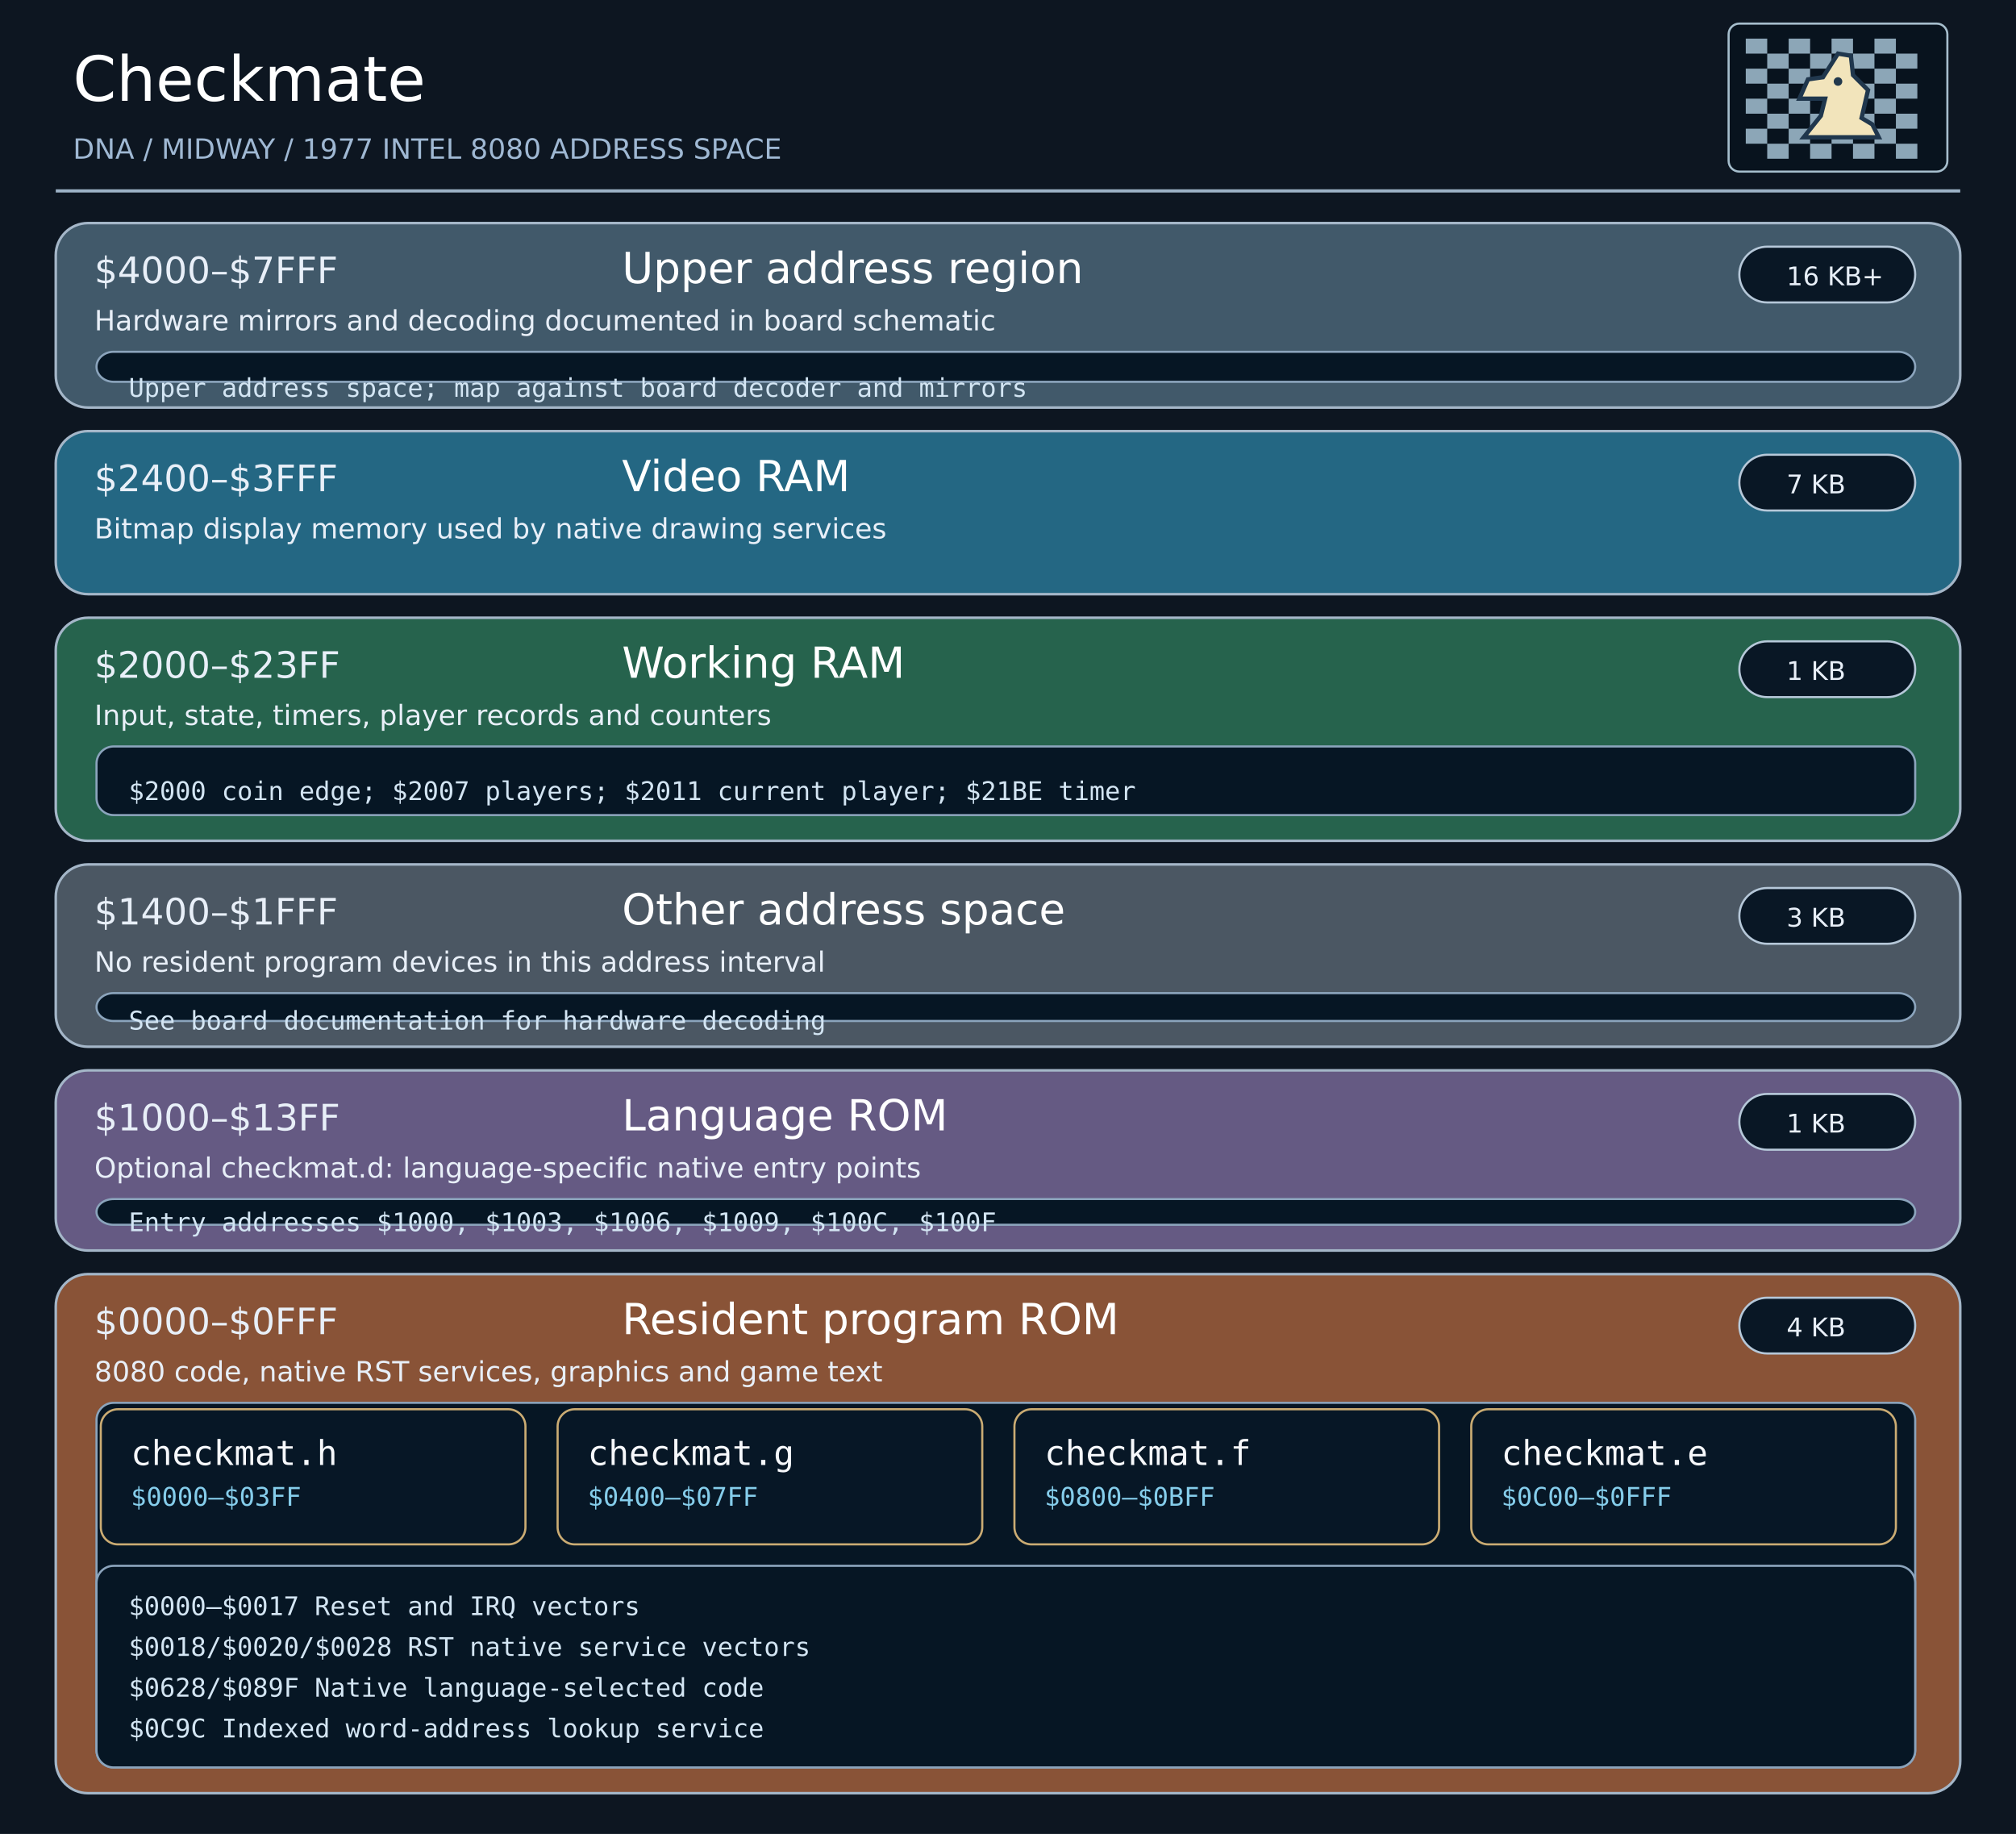
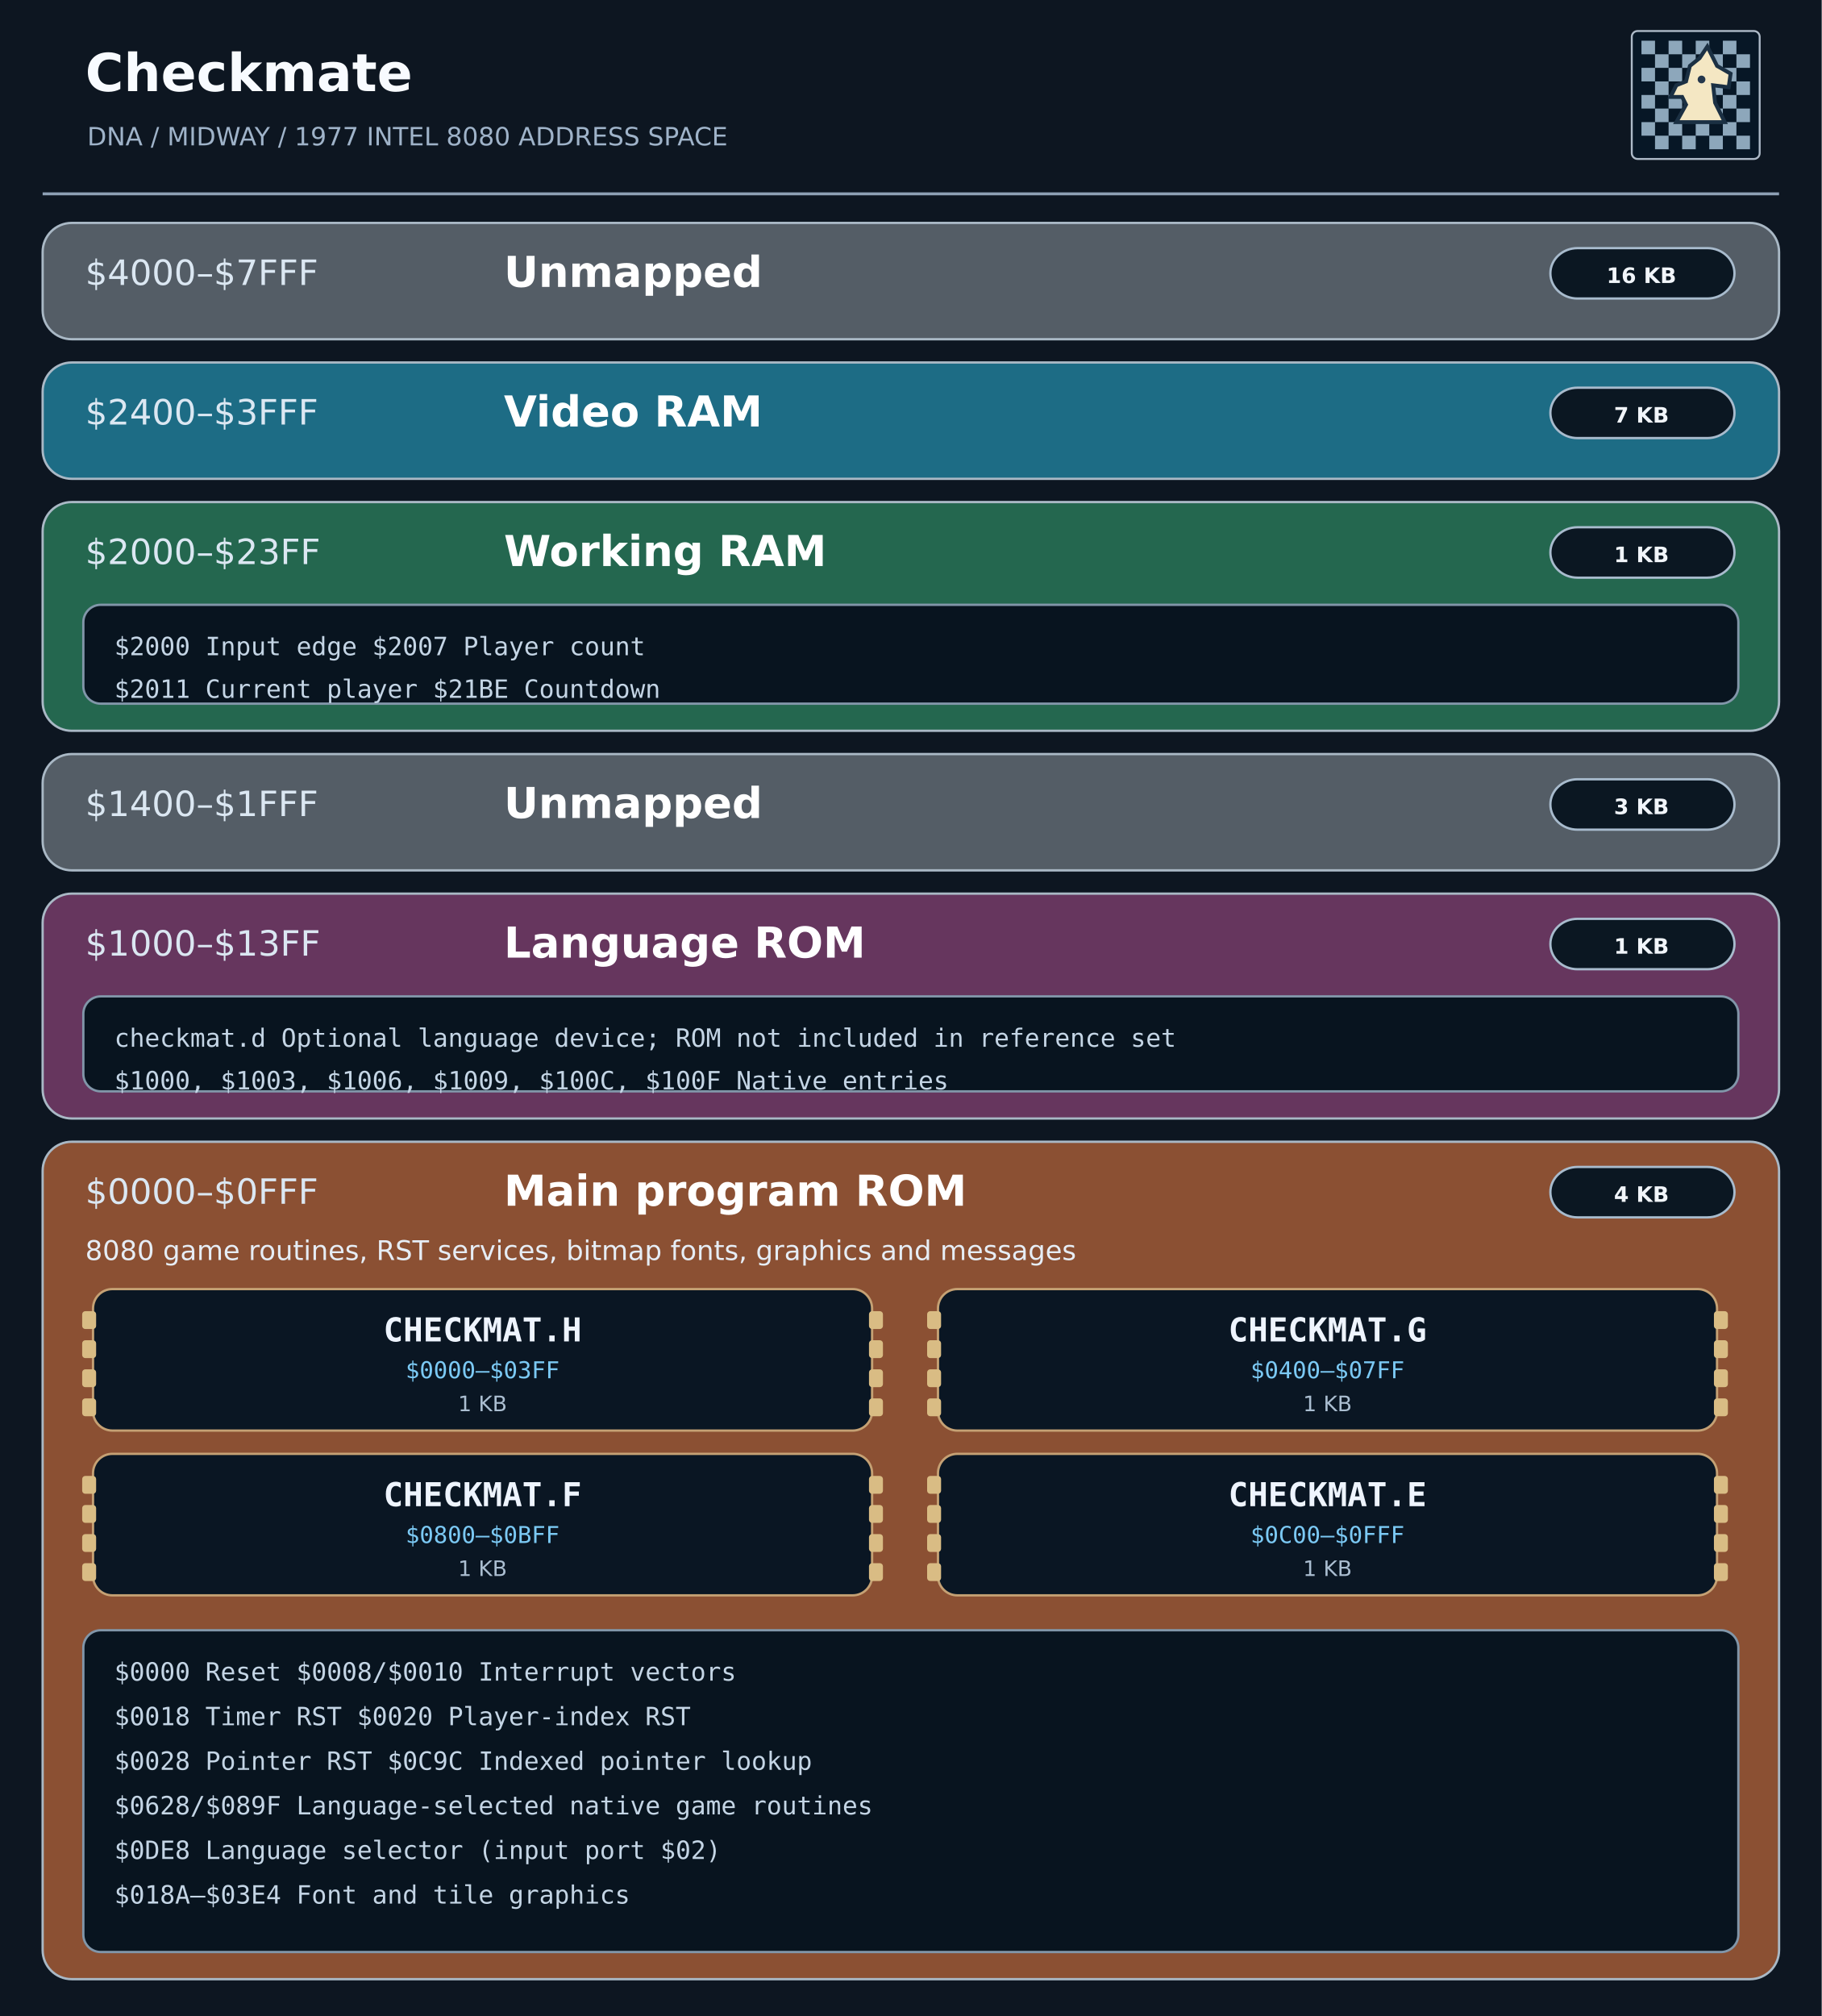
- <svg xmlns="http://www.w3.org/2000/svg" width="940" height="855" viewBox="0 0 940 855" role="img" aria-label="Checkmate 8080 memory map">
-   <rect width="940" height="855" fill="#0d1621" />
-   <text x="34" y="47" font-family="DejaVu Sans,Arial,sans-serif" font-size="29" fill="#ffffff">Checkmate</text>
-   <text x="34" y="74" font-family="DejaVu Sans,Arial,sans-serif" font-size="13" fill="#9fb8d3">DNA / MIDWAY / 1977 INTEL 8080 ADDRESS SPACE</text>
-   <g transform="translate(806 11)">
-     <rect width="102" height="69" rx="5" fill="#08131e" stroke="#a6becd" />
-     <rect x="8" y="7" width="10" height="7" fill="#8ca6b7" />
-     <rect x="28" y="7" width="10" height="7" fill="#8ca6b7" />
-     <rect x="48" y="7" width="10" height="7" fill="#8ca6b7" />
-     <rect x="68" y="7" width="10" height="7" fill="#8ca6b7" />
-     <rect x="18" y="14" width="10" height="7" fill="#8ca6b7" />
-     <rect x="38" y="14" width="10" height="7" fill="#8ca6b7" />
-     <rect x="58" y="14" width="10" height="7" fill="#8ca6b7" />
-     <rect x="78" y="14" width="10" height="7" fill="#8ca6b7" />
-     <rect x="8" y="21" width="10" height="7" fill="#8ca6b7" />
-     <rect x="28" y="21" width="10" height="7" fill="#8ca6b7" />
-     <rect x="48" y="21" width="10" height="7" fill="#8ca6b7" />
-     <rect x="68" y="21" width="10" height="7" fill="#8ca6b7" />
-     <rect x="18" y="28" width="10" height="7" fill="#8ca6b7" />
-     <rect x="38" y="28" width="10" height="7" fill="#8ca6b7" />
-     <rect x="58" y="28" width="10" height="7" fill="#8ca6b7" />
-     <rect x="78" y="28" width="10" height="7" fill="#8ca6b7" />
-     <rect x="8" y="35" width="10" height="7" fill="#8ca6b7" />
-     <rect x="28" y="35" width="10" height="7" fill="#8ca6b7" />
-     <rect x="48" y="35" width="10" height="7" fill="#8ca6b7" />
-     <rect x="68" y="35" width="10" height="7" fill="#8ca6b7" />
-     <rect x="18" y="42" width="10" height="7" fill="#8ca6b7" />
-     <rect x="38" y="42" width="10" height="7" fill="#8ca6b7" />
-     <rect x="58" y="42" width="10" height="7" fill="#8ca6b7" />
-     <rect x="78" y="42" width="10" height="7" fill="#8ca6b7" />
-     <rect x="8" y="49" width="10" height="7" fill="#8ca6b7" />
-     <rect x="28" y="49" width="10" height="7" fill="#8ca6b7" />
-     <rect x="48" y="49" width="10" height="7" fill="#8ca6b7" />
-     <rect x="68" y="49" width="10" height="7" fill="#8ca6b7" />
-     <rect x="18" y="56" width="10" height="7" fill="#8ca6b7" />
-     <rect x="38" y="56" width="10" height="7" fill="#8ca6b7" />
-     <rect x="58" y="56" width="10" height="7" fill="#8ca6b7" />
-     <rect x="78" y="56" width="10" height="7" fill="#8ca6b7" />
-     <path d="M51 14 L44 25 37 26 33 35 45 35 43 43 35 53 70 53 67 47 62 44 65 31 58 24 57 15 Z" fill="#f2e4bb" stroke="#20374d" stroke-width="2" />
-     <circle cx="51" cy="27" r="2" fill="#22384c" />
+ <svg xmlns="http://www.w3.org/2000/svg" width="940" height="1040" viewBox="0 0 940 1040" role="img" aria-label="Checkmate Intel 8080 memory map">
+   <rect width="940" height="1040" fill="#0d1621" />
+   <g transform="translate(842 16)">
+     <rect x="0" y="0" width="66" height="66" rx="3" fill="#071726" stroke="#adbac8" />
+     <rect x="5" y="5" width="7" height="7" fill="#8da7bb" />
+     <rect x="19" y="5" width="7" height="7" fill="#8da7bb" />
+     <rect x="33" y="5" width="7" height="7" fill="#8da7bb" />
+     <rect x="47" y="5" width="7" height="7" fill="#8da7bb" />
+     <rect x="12" y="12" width="7" height="7" fill="#8da7bb" />
+     <rect x="26" y="12" width="7" height="7" fill="#8da7bb" />
+     <rect x="40" y="12" width="7" height="7" fill="#8da7bb" />
+     <rect x="54" y="12" width="7" height="7" fill="#8da7bb" />
+     <rect x="5" y="19" width="7" height="7" fill="#8da7bb" />
+     <rect x="19" y="19" width="7" height="7" fill="#8da7bb" />
+     <rect x="33" y="19" width="7" height="7" fill="#8da7bb" />
+     <rect x="47" y="19" width="7" height="7" fill="#8da7bb" />
+     <rect x="12" y="26" width="7" height="7" fill="#8da7bb" />
+     <rect x="26" y="26" width="7" height="7" fill="#8da7bb" />
+     <rect x="40" y="26" width="7" height="7" fill="#8da7bb" />
+     <rect x="54" y="26" width="7" height="7" fill="#8da7bb" />
+     <rect x="5" y="33" width="7" height="7" fill="#8da7bb" />
+     <rect x="19" y="33" width="7" height="7" fill="#8da7bb" />
+     <rect x="33" y="33" width="7" height="7" fill="#8da7bb" />
+     <rect x="47" y="33" width="7" height="7" fill="#8da7bb" />
+     <rect x="12" y="40" width="7" height="7" fill="#8da7bb" />
+     <rect x="26" y="40" width="7" height="7" fill="#8da7bb" />
+     <rect x="40" y="40" width="7" height="7" fill="#8da7bb" />
+     <rect x="54" y="40" width="7" height="7" fill="#8da7bb" />
+     <rect x="5" y="47" width="7" height="7" fill="#8da7bb" />
+     <rect x="19" y="47" width="7" height="7" fill="#8da7bb" />
+     <rect x="33" y="47" width="7" height="7" fill="#8da7bb" />
+     <rect x="47" y="47" width="7" height="7" fill="#8da7bb" />
+     <rect x="12" y="54" width="7" height="7" fill="#8da7bb" />
+     <rect x="26" y="54" width="7" height="7" fill="#8da7bb" />
+     <rect x="40" y="54" width="7" height="7" fill="#8da7bb" />
+     <rect x="54" y="54" width="7" height="7" fill="#8da7bb" />
+     <path d="M39 8L44 18 51 22 50 29 42 28 43 37 48 47 23 47 28 38 26 34 20 34 23 28 28 26 30 18 35 14Z" fill="#f4e7c3" stroke="#1b3043" stroke-width="2" />
+     <circle cx="36" cy="25" r="2" fill="#24374c" />
  </g>
-   <path d="M26 89 H914" stroke="#9cb2c6" stroke-width="1.5" />
-   <rect x="26" y="104" width="888" height="86" rx="15" fill="#41596a" stroke="#a4b6c8" stroke-width="1.2" />
-   <text x="44" y="132" font-family="DejaVu Sans,Arial,sans-serif" font-size="17" fill="#e8eff8">$4000–$7FFF</text>
-   <text x="290" y="132" font-family="DejaVu Sans,Arial,sans-serif" font-size="20" fill="white">Upper address region</text>
-   <rect x="811" y="115" width="82" height="26" rx="13" fill="#091725" stroke="#b6c8d9" />
-   <text x="833" y="133" font-family="DejaVu Sans,Arial,sans-serif" font-size="12" fill="#e8eff8">16 KB+</text>
-   <text x="44" y="154" font-family="DejaVu Sans,Arial,sans-serif" font-size="13" fill="#e8eff8">Hardware mirrors and decoding documented in board schematic</text>
-   <rect x="45" y="164" width="848" height="14" rx="8" fill="#061624" stroke="#8ba4bc" />
-   <text x="60" y="185" font-family="DejaVu Sans Mono,monospace" font-size="12" fill="#d3e5f3">Upper address space; map against board decoder and mirrors</text>
-   <rect x="26" y="201" width="888" height="76" rx="15" fill="#246783" stroke="#a4b6c8" stroke-width="1.2" />
-   <text x="44" y="229" font-family="DejaVu Sans,Arial,sans-serif" font-size="17" fill="#e8eff8">$2400–$3FFF</text>
-   <text x="290" y="229" font-family="DejaVu Sans,Arial,sans-serif" font-size="20" fill="white">Video RAM</text>
-   <rect x="811" y="212" width="82" height="26" rx="13" fill="#091725" stroke="#b6c8d9" />
-   <text x="833" y="230" font-family="DejaVu Sans,Arial,sans-serif" font-size="12" fill="#e8eff8">7 KB</text>
-   <text x="44" y="251" font-family="DejaVu Sans,Arial,sans-serif" font-size="13" fill="#e8eff8">Bitmap display memory used by native drawing services</text>
-   <rect x="26" y="288" width="888" height="104" rx="15" fill="#26634d" stroke="#a4b6c8" stroke-width="1.2" />
-   <text x="44" y="316" font-family="DejaVu Sans,Arial,sans-serif" font-size="17" fill="#e8eff8">$2000–$23FF</text>
-   <text x="290" y="316" font-family="DejaVu Sans,Arial,sans-serif" font-size="20" fill="white">Working RAM</text>
-   <rect x="811" y="299" width="82" height="26" rx="13" fill="#091725" stroke="#b6c8d9" />
-   <text x="833" y="317" font-family="DejaVu Sans,Arial,sans-serif" font-size="12" fill="#e8eff8">1 KB</text>
-   <text x="44" y="338" font-family="DejaVu Sans,Arial,sans-serif" font-size="13" fill="#e8eff8">Input, state, timers, player records and counters</text>
-   <rect x="45" y="348" width="848" height="32" rx="8" fill="#061624" stroke="#8ba4bc" />
-   <text x="60" y="373" font-family="DejaVu Sans Mono,monospace" font-size="12" fill="#d3e5f3">$2000 coin edge; $2007 players; $2011 current player; $21BE timer</text>
-   <rect x="26" y="403" width="888" height="85" rx="15" fill="#4b5763" stroke="#a4b6c8" stroke-width="1.2" />
-   <text x="44" y="431" font-family="DejaVu Sans,Arial,sans-serif" font-size="17" fill="#e8eff8">$1400–$1FFF</text>
-   <text x="290" y="431" font-family="DejaVu Sans,Arial,sans-serif" font-size="20" fill="white">Other address space</text>
-   <rect x="811" y="414" width="82" height="26" rx="13" fill="#091725" stroke="#b6c8d9" />
-   <text x="833" y="432" font-family="DejaVu Sans,Arial,sans-serif" font-size="12" fill="#e8eff8">3 KB</text>
-   <text x="44" y="453" font-family="DejaVu Sans,Arial,sans-serif" font-size="13" fill="#e8eff8">No resident program devices in this address interval</text>
-   <rect x="45" y="463" width="848" height="13" rx="8" fill="#061624" stroke="#8ba4bc" />
-   <text x="60" y="480" font-family="DejaVu Sans Mono,monospace" font-size="12" fill="#d3e5f3">See board documentation for hardware decoding</text>
-   <rect x="26" y="499" width="888" height="84" rx="15" fill="#655a83" stroke="#a4b6c8" stroke-width="1.2" />
-   <text x="44" y="527" font-family="DejaVu Sans,Arial,sans-serif" font-size="17" fill="#e8eff8">$1000–$13FF</text>
-   <text x="290" y="527" font-family="DejaVu Sans,Arial,sans-serif" font-size="20" fill="white">Language ROM</text>
-   <rect x="811" y="510" width="82" height="26" rx="13" fill="#091725" stroke="#b6c8d9" />
-   <text x="833" y="528" font-family="DejaVu Sans,Arial,sans-serif" font-size="12" fill="#e8eff8">1 KB</text>
-   <text x="44" y="549" font-family="DejaVu Sans,Arial,sans-serif" font-size="13" fill="#e8eff8">Optional checkmat.d: language-specific native entry points</text>
-   <rect x="45" y="559" width="848" height="12" rx="8" fill="#061624" stroke="#8ba4bc" />
-   <text x="60" y="574" font-family="DejaVu Sans Mono,monospace" font-size="12" fill="#d3e5f3">Entry addresses $1000, $1003, $1006, $1009, $100C, $100F</text>
-   <rect x="26" y="594" width="888" height="242" rx="15" fill="#895337" stroke="#a4b6c8" stroke-width="1.2" />
-   <text x="44" y="622" font-family="DejaVu Sans,Arial,sans-serif" font-size="17" fill="#e8eff8">$0000–$0FFF</text>
-   <text x="290" y="622" font-family="DejaVu Sans,Arial,sans-serif" font-size="20" fill="white">Resident program ROM</text>
-   <rect x="811" y="605" width="82" height="26" rx="13" fill="#091725" stroke="#b6c8d9" />
-   <text x="833" y="623" font-family="DejaVu Sans,Arial,sans-serif" font-size="12" fill="#e8eff8">4 KB</text>
-   <text x="44" y="644" font-family="DejaVu Sans,Arial,sans-serif" font-size="13" fill="#e8eff8">8080 code, native RST services, graphics and game text</text>
-   <rect x="45" y="654" width="848" height="170" rx="8" fill="#061624" stroke="#8ba4bc" />
-   <g>
-     <rect x="47" y="657" width="198" height="63" rx="8" fill="#071726" stroke="#cbac73" />
-     <text x="61" y="683" font-family="DejaVu Sans Mono,monospace" font-size="16" fill="#f6f8fb">checkmat.h</text>
-     <text x="61" y="702" font-family="DejaVu Sans Mono,monospace" font-size="12" fill="#85cdeb">$0000–$03FF</text>
-     <rect x="260" y="657" width="198" height="63" rx="8" fill="#071726" stroke="#cbac73" />
-     <text x="274" y="683" font-family="DejaVu Sans Mono,monospace" font-size="16" fill="#f6f8fb">checkmat.g</text>
-     <text x="274" y="702" font-family="DejaVu Sans Mono,monospace" font-size="12" fill="#85cdeb">$0400–$07FF</text>
-     <rect x="473" y="657" width="198" height="63" rx="8" fill="#071726" stroke="#cbac73" />
-     <text x="487" y="683" font-family="DejaVu Sans Mono,monospace" font-size="16" fill="#f6f8fb">checkmat.f</text>
-     <text x="487" y="702" font-family="DejaVu Sans Mono,monospace" font-size="12" fill="#85cdeb">$0800–$0BFF</text>
-     <rect x="686" y="657" width="198" height="63" rx="8" fill="#071726" stroke="#cbac73" />
-     <text x="700" y="683" font-family="DejaVu Sans Mono,monospace" font-size="16" fill="#f6f8fb">checkmat.e</text>
-     <text x="700" y="702" font-family="DejaVu Sans Mono,monospace" font-size="12" fill="#85cdeb">$0C00–$0FFF</text>
-   </g>
-   <rect x="45" y="730" width="848" height="94" rx="8" fill="#061624" stroke="#8ba4bc" />
-   <text x="60" y="753" font-family="DejaVu Sans Mono,monospace" font-size="12" fill="#d3e5f3">$0000–$0017  Reset and IRQ vectors</text>
-   <text x="60" y="772" font-family="DejaVu Sans Mono,monospace" font-size="12" fill="#d3e5f3">$0018/$0020/$0028  RST native service vectors</text>
-   <text x="60" y="791" font-family="DejaVu Sans Mono,monospace" font-size="12" fill="#d3e5f3">$0628/$089F  Native language-selected code</text>
-   <text x="60" y="810" font-family="DejaVu Sans Mono,monospace" font-size="12" fill="#d3e5f3">$0C9C  Indexed word-address lookup service</text>
+   <text x="44" y="47" font-family="DejaVu Sans,Arial,sans-serif" font-size="27" fill="#f8fbff" font-weight="700">Checkmate</text>
+   <text x="45" y="75" font-family="DejaVu Sans,Arial,sans-serif" font-size="13" fill="#9fb3c9">DNA  /  MIDWAY  /  1977     INTEL 8080 ADDRESS SPACE</text>
+   <path d="M22 100 H918" stroke="#8da0b5" stroke-width="1.5" />
+   <rect x="22" y="115" width="896" height="60" rx="15" fill="#545d66" stroke="#a9b8c5" stroke-width="1.2" />
+   <text x="44" y="147" font-family="DejaVu Sans,Arial,sans-serif" font-size="18" fill="#dbe7f2">$4000–$7FFF</text>
+   <text x="260" y="148" font-family="DejaVu Sans,Arial,sans-serif" font-size="22" fill="#fff" font-weight="600">Unmapped</text>
+   <rect x="800" y="128" width="95" height="26" rx="14" fill="#0b1722" stroke="#a8bbcd" stroke-width="1.2" />
+   <text x="847" y="146" font-family="DejaVu Sans,Arial,sans-serif" font-size="11" fill="#f1f5fa" font-weight="600" text-anchor="middle">16 KB</text>
+   <rect x="22" y="187" width="896" height="60" rx="15" fill="#1d6c85" stroke="#a9b8c5" stroke-width="1.2" />
+   <text x="44" y="219" font-family="DejaVu Sans,Arial,sans-serif" font-size="18" fill="#dbe7f2">$2400–$3FFF</text>
+   <text x="260" y="220" font-family="DejaVu Sans,Arial,sans-serif" font-size="22" fill="#fff" font-weight="600">Video RAM</text>
+   <rect x="800" y="200" width="95" height="26" rx="14" fill="#0b1722" stroke="#a8bbcd" stroke-width="1.2" />
+   <text x="847" y="218" font-family="DejaVu Sans,Arial,sans-serif" font-size="11" fill="#f1f5fa" font-weight="600" text-anchor="middle">7 KB</text>
+   <rect x="22" y="259" width="896" height="118" rx="15" fill="#24674f" stroke="#a9b8c5" stroke-width="1.2" />
+   <text x="44" y="291" font-family="DejaVu Sans,Arial,sans-serif" font-size="18" fill="#dbe7f2">$2000–$23FF</text>
+   <text x="260" y="292" font-family="DejaVu Sans,Arial,sans-serif" font-size="22" fill="#fff" font-weight="600">Working RAM</text>
+   <rect x="800" y="272" width="95" height="26" rx="14" fill="#0b1722" stroke="#a8bbcd" stroke-width="1.2" />
+   <text x="847" y="290" font-family="DejaVu Sans,Arial,sans-serif" font-size="11" fill="#f1f5fa" font-weight="600" text-anchor="middle">1 KB</text>
+   <rect x="43" y="312" width="854" height="51" rx="9" fill="#08141f" stroke="#8196a9" stroke-width="1.2" />
+   <text x="59" y="338" font-family="DejaVu Sans Mono,monospace" font-size="13" fill="#c4d5e5">$2000  Input edge         $2007  Player count</text>
+   <text x="59" y="360" font-family="DejaVu Sans Mono,monospace" font-size="13" fill="#c4d5e5">$2011  Current player     $21BE  Countdown</text>
+   <rect x="22" y="389" width="896" height="60" rx="15" fill="#545d66" stroke="#a9b8c5" stroke-width="1.2" />
+   <text x="44" y="421" font-family="DejaVu Sans,Arial,sans-serif" font-size="18" fill="#dbe7f2">$1400–$1FFF</text>
+   <text x="260" y="422" font-family="DejaVu Sans,Arial,sans-serif" font-size="22" fill="#fff" font-weight="600">Unmapped</text>
+   <rect x="800" y="402" width="95" height="26" rx="14" fill="#0b1722" stroke="#a8bbcd" stroke-width="1.2" />
+   <text x="847" y="420" font-family="DejaVu Sans,Arial,sans-serif" font-size="11" fill="#f1f5fa" font-weight="600" text-anchor="middle">3 KB</text>
+   <rect x="22" y="461" width="896" height="116" rx="15" fill="#66365e" stroke="#a9b8c5" stroke-width="1.2" />
+   <text x="44" y="493" font-family="DejaVu Sans,Arial,sans-serif" font-size="18" fill="#dbe7f2">$1000–$13FF</text>
+   <text x="260" y="494" font-family="DejaVu Sans,Arial,sans-serif" font-size="22" fill="#fff" font-weight="600">Language ROM</text>
+   <rect x="800" y="474" width="95" height="26" rx="14" fill="#0b1722" stroke="#a8bbcd" stroke-width="1.2" />
+   <text x="847" y="492" font-family="DejaVu Sans,Arial,sans-serif" font-size="11" fill="#f1f5fa" font-weight="600" text-anchor="middle">1 KB</text>
+   <rect x="43" y="514" width="854" height="49" rx="9" fill="#08141f" stroke="#8196a9" stroke-width="1.2" />
+   <text x="59" y="540" font-family="DejaVu Sans Mono,monospace" font-size="13" fill="#c4d5e5">checkmat.d  Optional language device; ROM not included in reference set</text>
+   <text x="59" y="562" font-family="DejaVu Sans Mono,monospace" font-size="13" fill="#c4d5e5">$1000, $1003, $1006, $1009, $100C, $100F  Native entries</text>
+   <rect x="22" y="589" width="896" height="432" rx="15" fill="#8b5033" stroke="#a9b8c5" stroke-width="1.2" />
+   <text x="44" y="621" font-family="DejaVu Sans,Arial,sans-serif" font-size="18" fill="#dbe7f2">$0000–$0FFF</text>
+   <text x="260" y="622" font-family="DejaVu Sans,Arial,sans-serif" font-size="22" fill="#fff" font-weight="600">Main program ROM</text>
+   <rect x="800" y="602" width="95" height="26" rx="14" fill="#0b1722" stroke="#a8bbcd" stroke-width="1.2" />
+   <text x="847" y="620" font-family="DejaVu Sans,Arial,sans-serif" font-size="11" fill="#f1f5fa" font-weight="600" text-anchor="middle">4 KB</text>
+   <text x="44" y="650" font-family="DejaVu Sans,Arial,sans-serif" font-size="14" fill="#e6edf5">8080 game routines, RST services, bitmap fonts, graphics and messages</text>
+   <rect x="48" y="665" width="402" height="73" rx="10" fill="#0a1623" stroke="#c5a174" stroke-width="1.2" />
+   <rect x="43" y="677" width="6" height="8" rx="1" fill="#d9bc84" stroke="#d9bc84" stroke-width="1.2" />
+   <rect x="449" y="677" width="6" height="8" rx="1" fill="#d9bc84" stroke="#d9bc84" stroke-width="1.2" />
+   <rect x="43" y="692" width="6" height="8" rx="1" fill="#d9bc84" stroke="#d9bc84" stroke-width="1.2" />
+   <rect x="449" y="692" width="6" height="8" rx="1" fill="#d9bc84" stroke="#d9bc84" stroke-width="1.2" />
+   <rect x="43" y="707" width="6" height="8" rx="1" fill="#d9bc84" stroke="#d9bc84" stroke-width="1.2" />
+   <rect x="449" y="707" width="6" height="8" rx="1" fill="#d9bc84" stroke="#d9bc84" stroke-width="1.2" />
+   <rect x="43" y="722" width="6" height="8" rx="1" fill="#d9bc84" stroke="#d9bc84" stroke-width="1.2" />
+   <rect x="449" y="722" width="6" height="8" rx="1" fill="#d9bc84" stroke="#d9bc84" stroke-width="1.2" />
+   <text x="249" y="692" font-family="DejaVu Sans Mono,monospace" font-size="17" fill="#eef4fe" font-weight="600" text-anchor="middle">CHECKMAT.H</text>
+   <text x="249" y="711" font-family="DejaVu Sans Mono,monospace" font-size="12" fill="#7bc9f4" text-anchor="middle">$0000–$03FF</text>
+   <text x="249" y="728" font-family="DejaVu Sans,Arial,sans-serif" font-size="11" fill="#abbed1" text-anchor="middle">1 KB</text>
+   <rect x="484" y="665" width="402" height="73" rx="10" fill="#0a1623" stroke="#c5a174" stroke-width="1.2" />
+   <rect x="479" y="677" width="6" height="8" rx="1" fill="#d9bc84" stroke="#d9bc84" stroke-width="1.2" />
+   <rect x="885" y="677" width="6" height="8" rx="1" fill="#d9bc84" stroke="#d9bc84" stroke-width="1.2" />
+   <rect x="479" y="692" width="6" height="8" rx="1" fill="#d9bc84" stroke="#d9bc84" stroke-width="1.2" />
+   <rect x="885" y="692" width="6" height="8" rx="1" fill="#d9bc84" stroke="#d9bc84" stroke-width="1.2" />
+   <rect x="479" y="707" width="6" height="8" rx="1" fill="#d9bc84" stroke="#d9bc84" stroke-width="1.2" />
+   <rect x="885" y="707" width="6" height="8" rx="1" fill="#d9bc84" stroke="#d9bc84" stroke-width="1.2" />
+   <rect x="479" y="722" width="6" height="8" rx="1" fill="#d9bc84" stroke="#d9bc84" stroke-width="1.2" />
+   <rect x="885" y="722" width="6" height="8" rx="1" fill="#d9bc84" stroke="#d9bc84" stroke-width="1.2" />
+   <text x="685" y="692" font-family="DejaVu Sans Mono,monospace" font-size="17" fill="#eef4fe" font-weight="600" text-anchor="middle">CHECKMAT.G</text>
+   <text x="685" y="711" font-family="DejaVu Sans Mono,monospace" font-size="12" fill="#7bc9f4" text-anchor="middle">$0400–$07FF</text>
+   <text x="685" y="728" font-family="DejaVu Sans,Arial,sans-serif" font-size="11" fill="#abbed1" text-anchor="middle">1 KB</text>
+   <rect x="48" y="750" width="402" height="73" rx="10" fill="#0a1623" stroke="#c5a174" stroke-width="1.2" />
+   <rect x="43" y="762" width="6" height="8" rx="1" fill="#d9bc84" stroke="#d9bc84" stroke-width="1.2" />
+   <rect x="449" y="762" width="6" height="8" rx="1" fill="#d9bc84" stroke="#d9bc84" stroke-width="1.2" />
+   <rect x="43" y="777" width="6" height="8" rx="1" fill="#d9bc84" stroke="#d9bc84" stroke-width="1.2" />
+   <rect x="449" y="777" width="6" height="8" rx="1" fill="#d9bc84" stroke="#d9bc84" stroke-width="1.2" />
+   <rect x="43" y="792" width="6" height="8" rx="1" fill="#d9bc84" stroke="#d9bc84" stroke-width="1.2" />
+   <rect x="449" y="792" width="6" height="8" rx="1" fill="#d9bc84" stroke="#d9bc84" stroke-width="1.2" />
+   <rect x="43" y="807" width="6" height="8" rx="1" fill="#d9bc84" stroke="#d9bc84" stroke-width="1.2" />
+   <rect x="449" y="807" width="6" height="8" rx="1" fill="#d9bc84" stroke="#d9bc84" stroke-width="1.2" />
+   <text x="249" y="777" font-family="DejaVu Sans Mono,monospace" font-size="17" fill="#eef4fe" font-weight="600" text-anchor="middle">CHECKMAT.F</text>
+   <text x="249" y="796" font-family="DejaVu Sans Mono,monospace" font-size="12" fill="#7bc9f4" text-anchor="middle">$0800–$0BFF</text>
+   <text x="249" y="813" font-family="DejaVu Sans,Arial,sans-serif" font-size="11" fill="#abbed1" text-anchor="middle">1 KB</text>
+   <rect x="484" y="750" width="402" height="73" rx="10" fill="#0a1623" stroke="#c5a174" stroke-width="1.2" />
+   <rect x="479" y="762" width="6" height="8" rx="1" fill="#d9bc84" stroke="#d9bc84" stroke-width="1.2" />
+   <rect x="885" y="762" width="6" height="8" rx="1" fill="#d9bc84" stroke="#d9bc84" stroke-width="1.2" />
+   <rect x="479" y="777" width="6" height="8" rx="1" fill="#d9bc84" stroke="#d9bc84" stroke-width="1.2" />
+   <rect x="885" y="777" width="6" height="8" rx="1" fill="#d9bc84" stroke="#d9bc84" stroke-width="1.2" />
+   <rect x="479" y="792" width="6" height="8" rx="1" fill="#d9bc84" stroke="#d9bc84" stroke-width="1.2" />
+   <rect x="885" y="792" width="6" height="8" rx="1" fill="#d9bc84" stroke="#d9bc84" stroke-width="1.2" />
+   <rect x="479" y="807" width="6" height="8" rx="1" fill="#d9bc84" stroke="#d9bc84" stroke-width="1.2" />
+   <rect x="885" y="807" width="6" height="8" rx="1" fill="#d9bc84" stroke="#d9bc84" stroke-width="1.2" />
+   <text x="685" y="777" font-family="DejaVu Sans Mono,monospace" font-size="17" fill="#eef4fe" font-weight="600" text-anchor="middle">CHECKMAT.E</text>
+   <text x="685" y="796" font-family="DejaVu Sans Mono,monospace" font-size="12" fill="#7bc9f4" text-anchor="middle">$0C00–$0FFF</text>
+   <text x="685" y="813" font-family="DejaVu Sans,Arial,sans-serif" font-size="11" fill="#abbed1" text-anchor="middle">1 KB</text>
+   <rect x="43" y="841" width="854" height="166" rx="9" fill="#08141f" stroke="#8196a9" stroke-width="1.2" />
+   <text x="59" y="867" font-family="DejaVu Sans Mono,monospace" font-size="13" fill="#c4d5e5">$0000   Reset       $0008/$0010  Interrupt vectors</text>
+   <text x="59" y="890" font-family="DejaVu Sans Mono,monospace" font-size="13" fill="#c4d5e5">$0018   Timer RST  $0020  Player-index RST</text>
+   <text x="59" y="913" font-family="DejaVu Sans Mono,monospace" font-size="13" fill="#c4d5e5">$0028   Pointer RST       $0C9C  Indexed pointer lookup</text>
+   <text x="59" y="936" font-family="DejaVu Sans Mono,monospace" font-size="13" fill="#c4d5e5">$0628/$089F  Language-selected native game routines</text>
+   <text x="59" y="959" font-family="DejaVu Sans Mono,monospace" font-size="13" fill="#c4d5e5">$0DE8   Language selector (input port $02)</text>
+   <text x="59" y="982" font-family="DejaVu Sans Mono,monospace" font-size="13" fill="#c4d5e5">$018A–$03E4  Font and tile graphics</text>
</svg>
